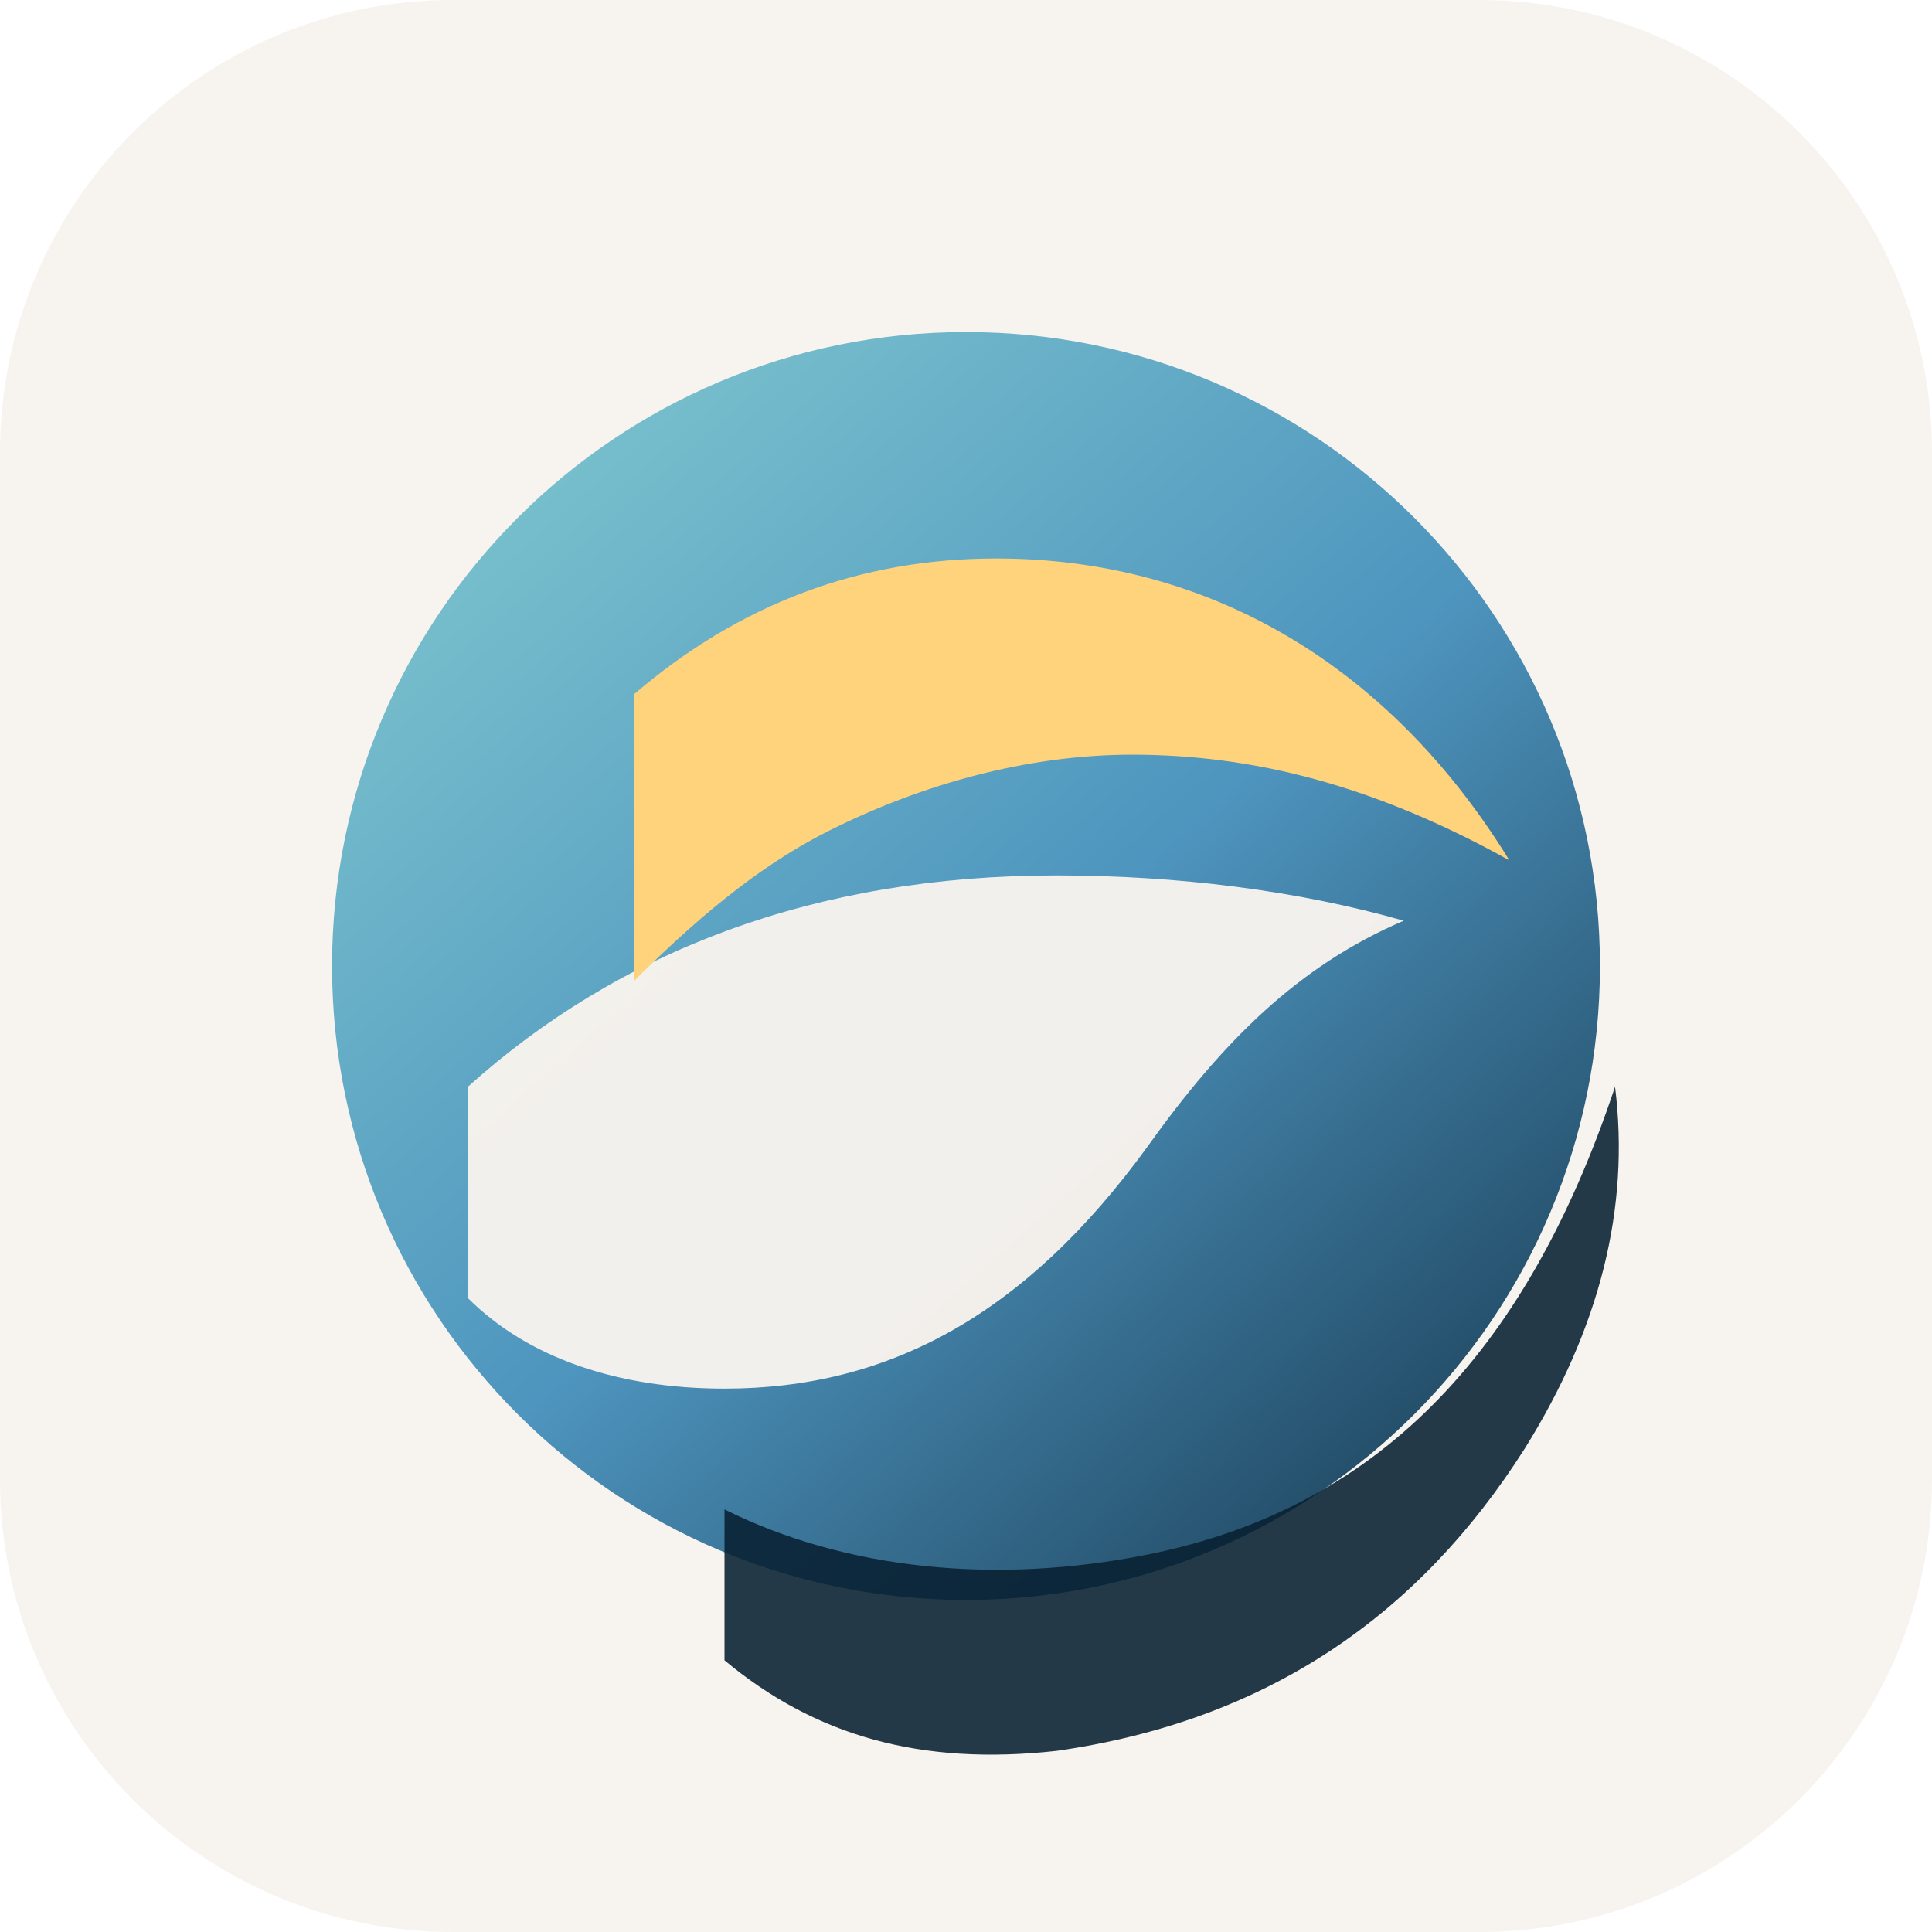
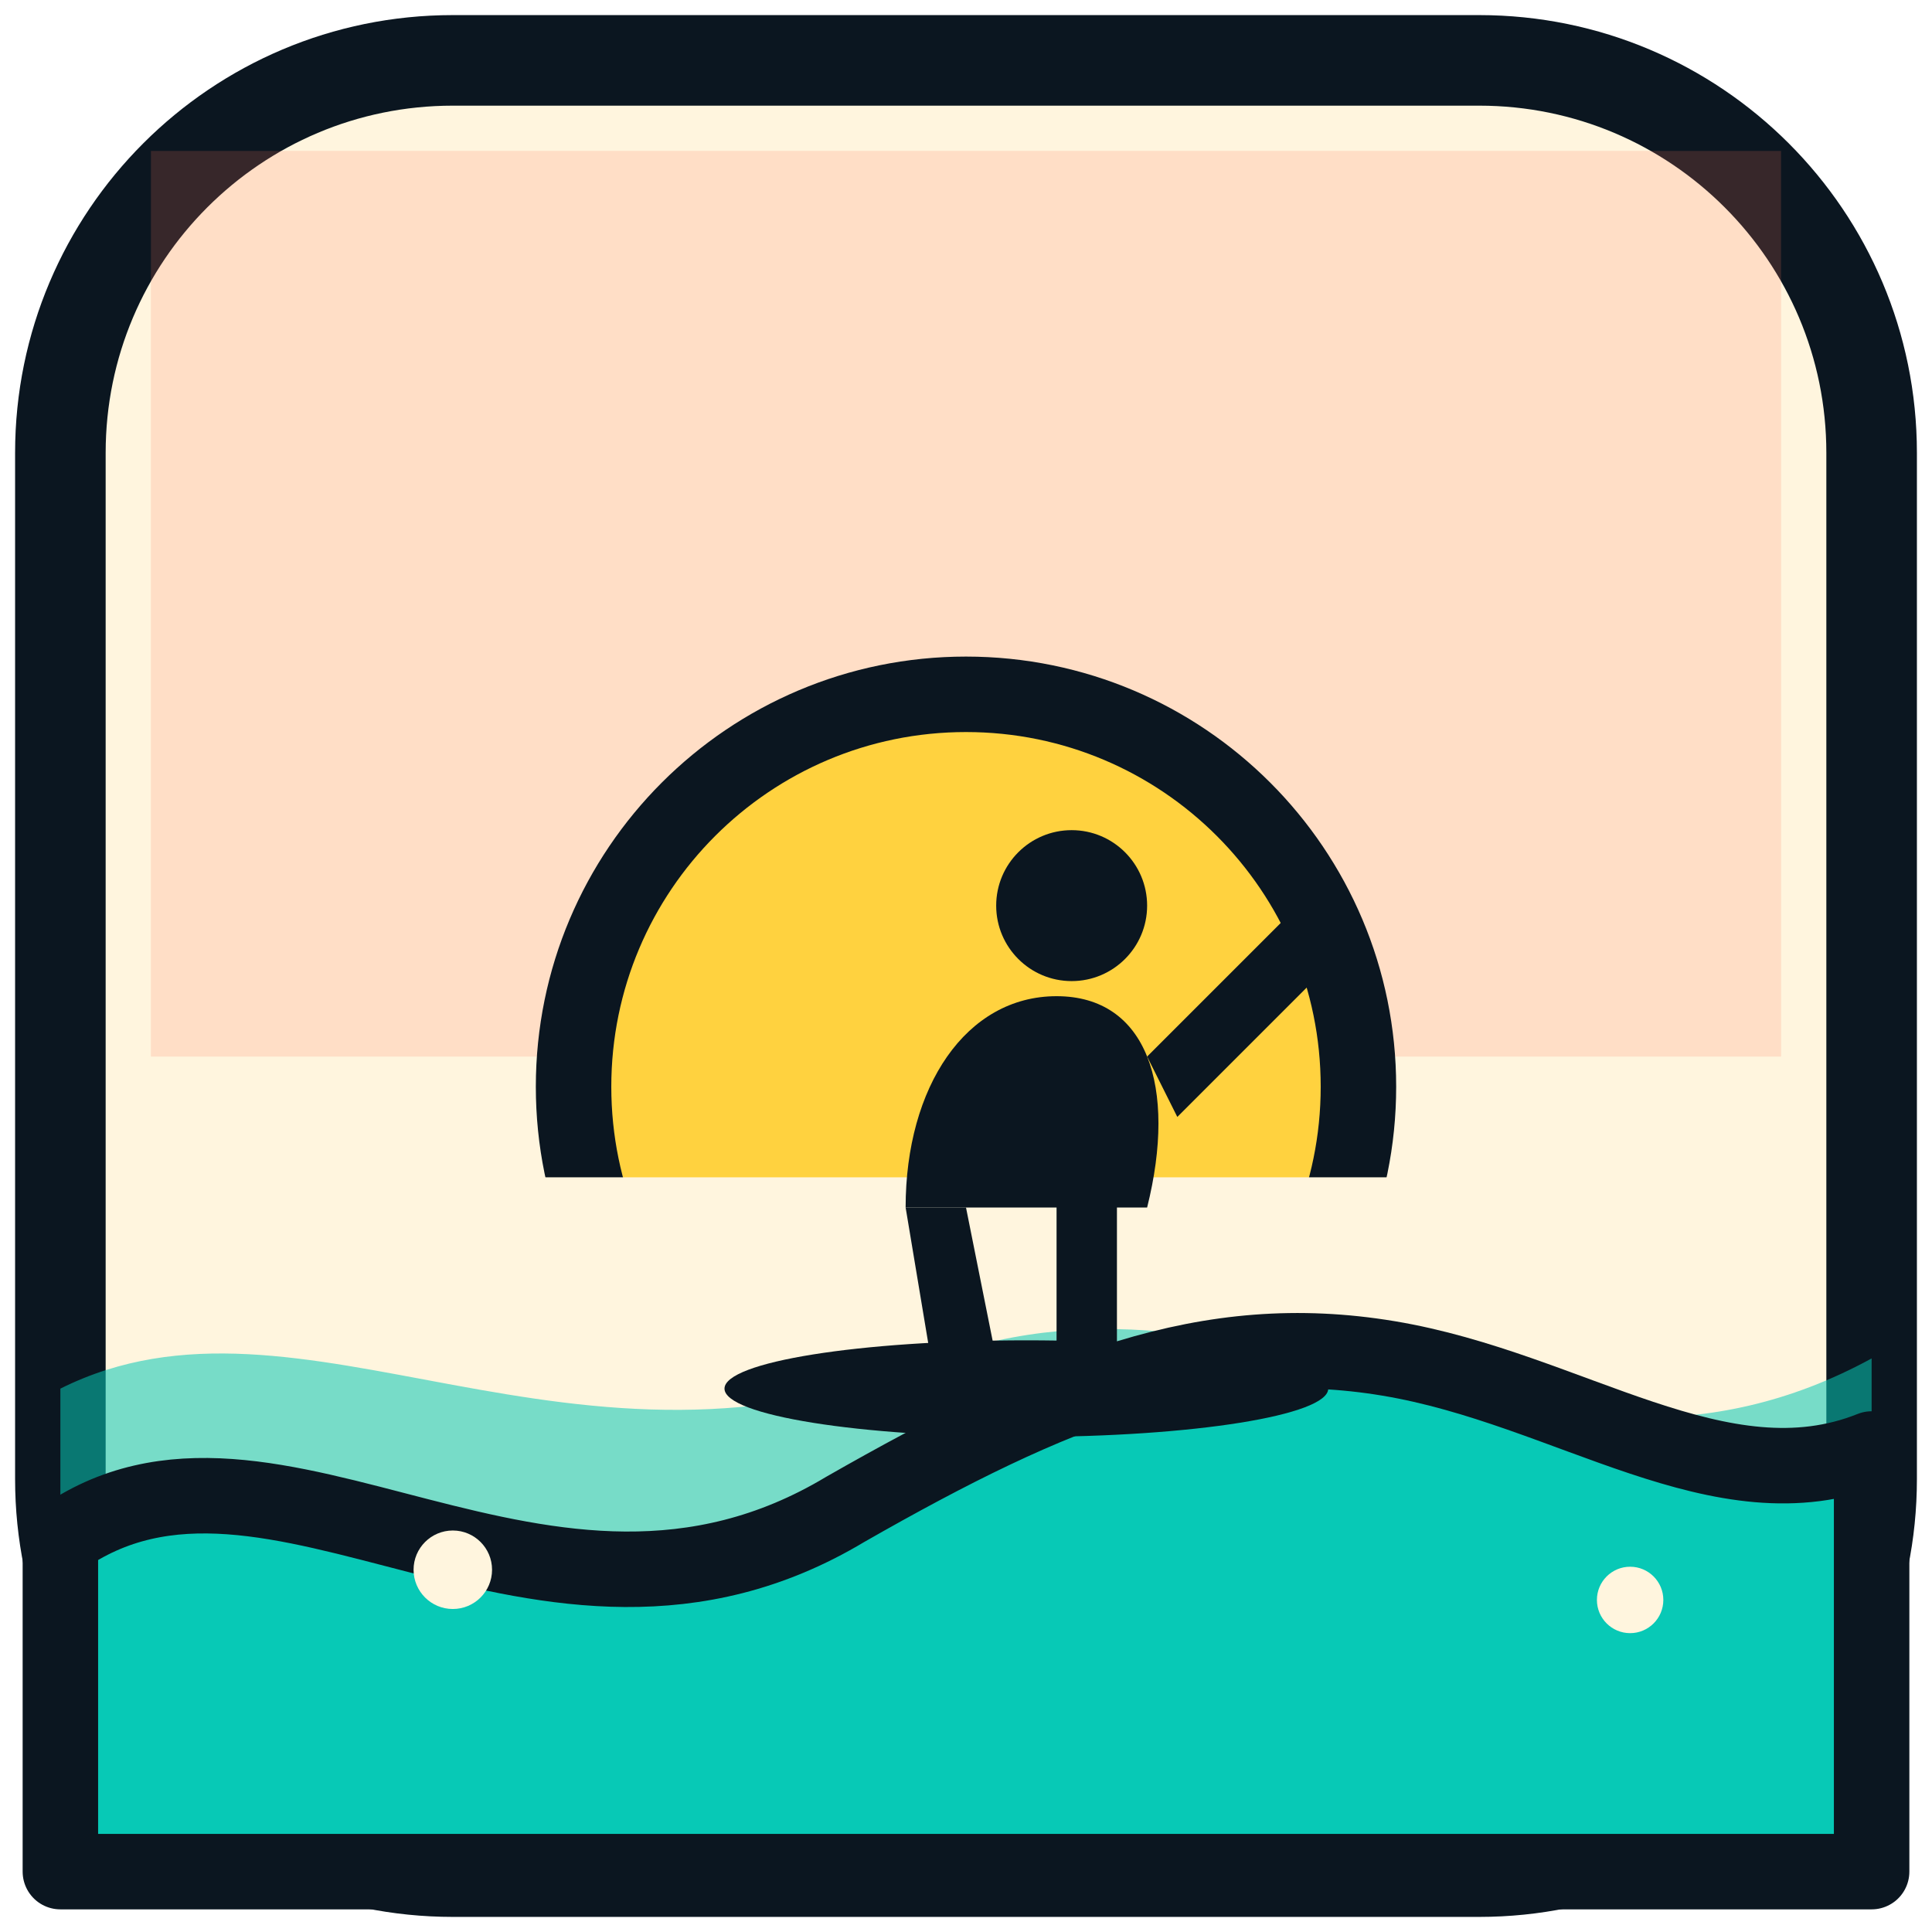
<svg xmlns="http://www.w3.org/2000/svg" viewBox="0 0 128 128">
-   <defs>
-     <linearGradient id="duckiesGradient" x1="18" x2="110" y1="12" y2="116" gradientUnits="userSpaceOnUse">
-       <stop stop-color="#8FD7D4" />
-       <stop offset=".52" stop-color="#4E95BF" />
-       <stop offset="1" stop-color="#082032" />
-     </linearGradient>
-   </defs>
-   <rect width="128" height="128" rx="30" fill="#F7F3EE" />
-   <circle cx="64" cy="64" r="42" fill="url(#duckiesGradient)" />
-   <path d="M31 72c10-9 23-14 39-14 8 0 16 1 23 3-7 3-12 8-17 15-8 11-17 16-28 16-7 0-13-2-17-6 0-5 0-10 0-14Z" fill="#F7F3EE" opacity=".97" />
-   <path d="M42 46c7-6 15-9 24-9 14 0 26 7 34 20-9-5-17-7-25-7-7 0-14 2-20 5-4 2-8 5-13 10 0-8 0-11 0-19Z" fill="#FFD27C" />
-   <path d="M48 100c8 4 18 5 28 3 15-3 25-13 31-31 1 8-1 16-6 24-7 11-17 18-31 20-9 1-16-1-22-6Z" fill="#082032" opacity=".88" />
+   <rect x="4" y="4" width="120" height="120" rx="26" fill="#fff5de" stroke="#0b1620" stroke-width="6" />
+   <rect x="10" y="10" width="108" height="60" fill="#ff7256" opacity="0.18" />
+   <circle cx="64" cy="72" r="26" fill="#ffd23f" stroke="#0b1620" stroke-width="5" />
+   <rect x="10" y="78" width="108" height="40" fill="#fff5de" />
+   <path d="M4 92            C 20 84, 38 100, 62 90            C 84 82, 102 102, 124 90            L 124 124 L 4 124 Z" fill="#07c9b6" opacity="0.55" />
+   <path d="M4 102            C 18 92, 36 112, 56 100            C 70 92, 80 88, 92 90            C 104 92, 114 100, 124 96            L 124 124 L 4 124 Z" fill="#07c9b6" stroke="#0b1620" stroke-width="5" stroke-linejoin="round" />
+   <circle cx="30" cy="104" r="2.6" fill="#fff5de" />
+   <circle cx="108" cy="106" r="2.2" fill="#fff5de" />
+   <ellipse cx="68" cy="92" rx="20" ry="3.2" fill="#0b1620" />
+   <path d="M62 92 L 60 80 L 64 80 L 66 90 Z" fill="#0b1620" />
+   <path d="M70 92 L 70 78 L 74 78 L 74 92 Z" fill="#0b1620" />
+   <path d="M60 80 C 60 72, 64 66, 70 66 C 76 66, 78 72, 76 80 Z" fill="#0b1620" />
+   <circle cx="71" cy="60" r="5" fill="#0b1620" />
+   <path d="M76 70 L 88 58 L 90 62 L 78 74 Z" fill="#0b1620" />
</svg>
